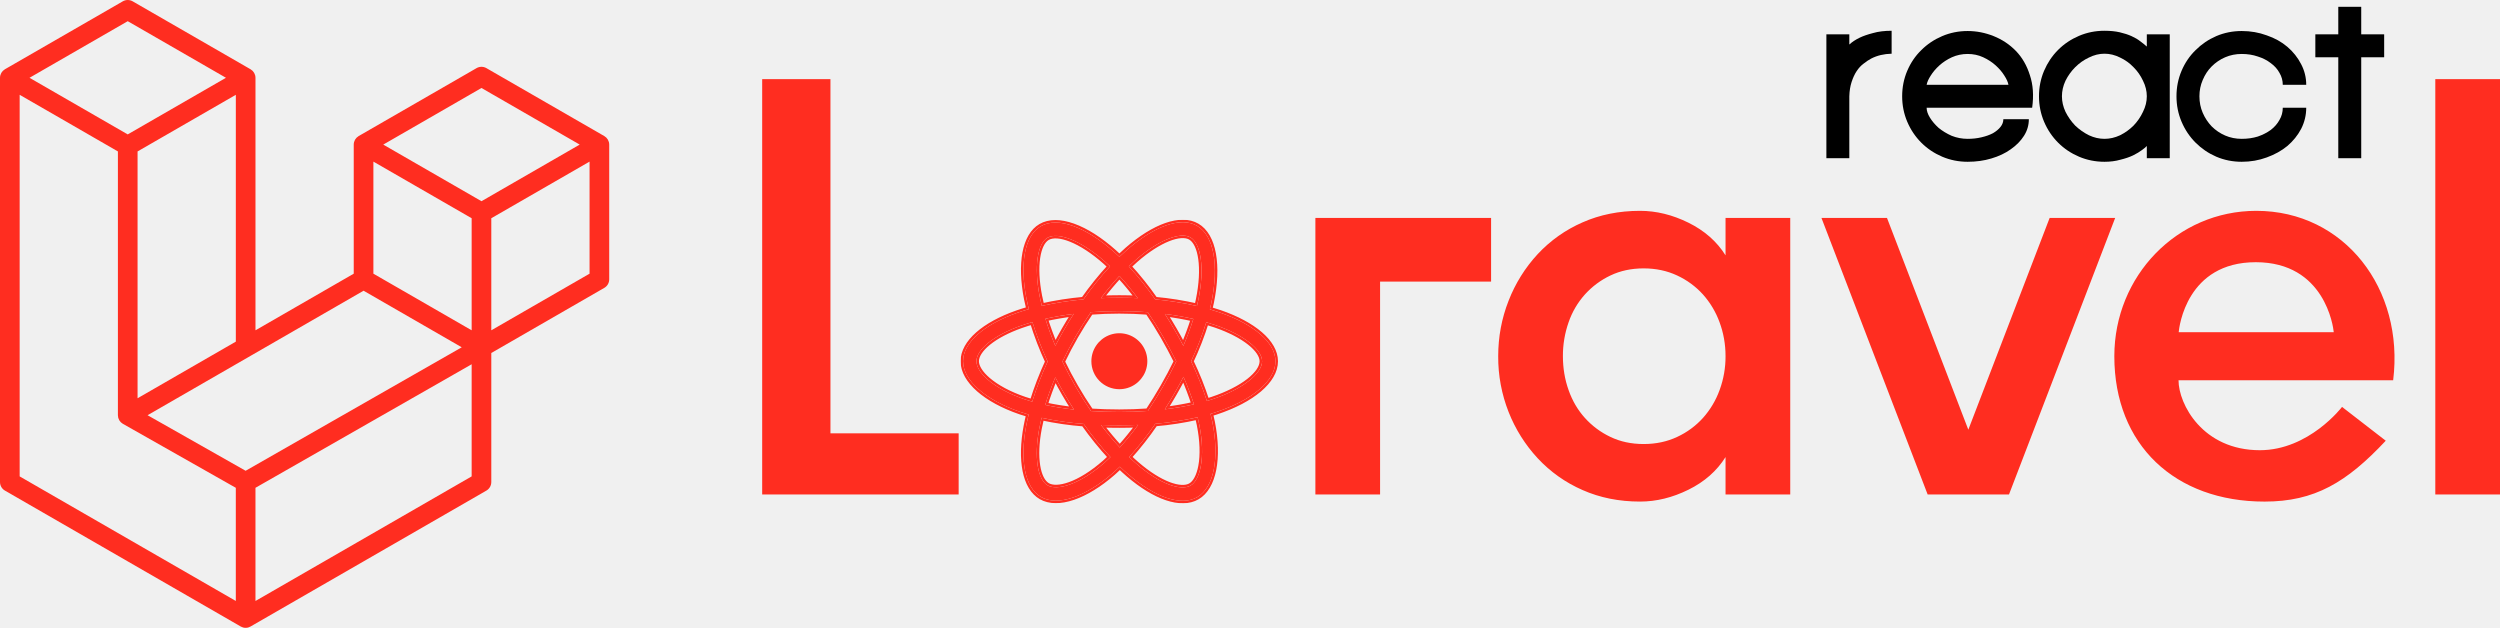
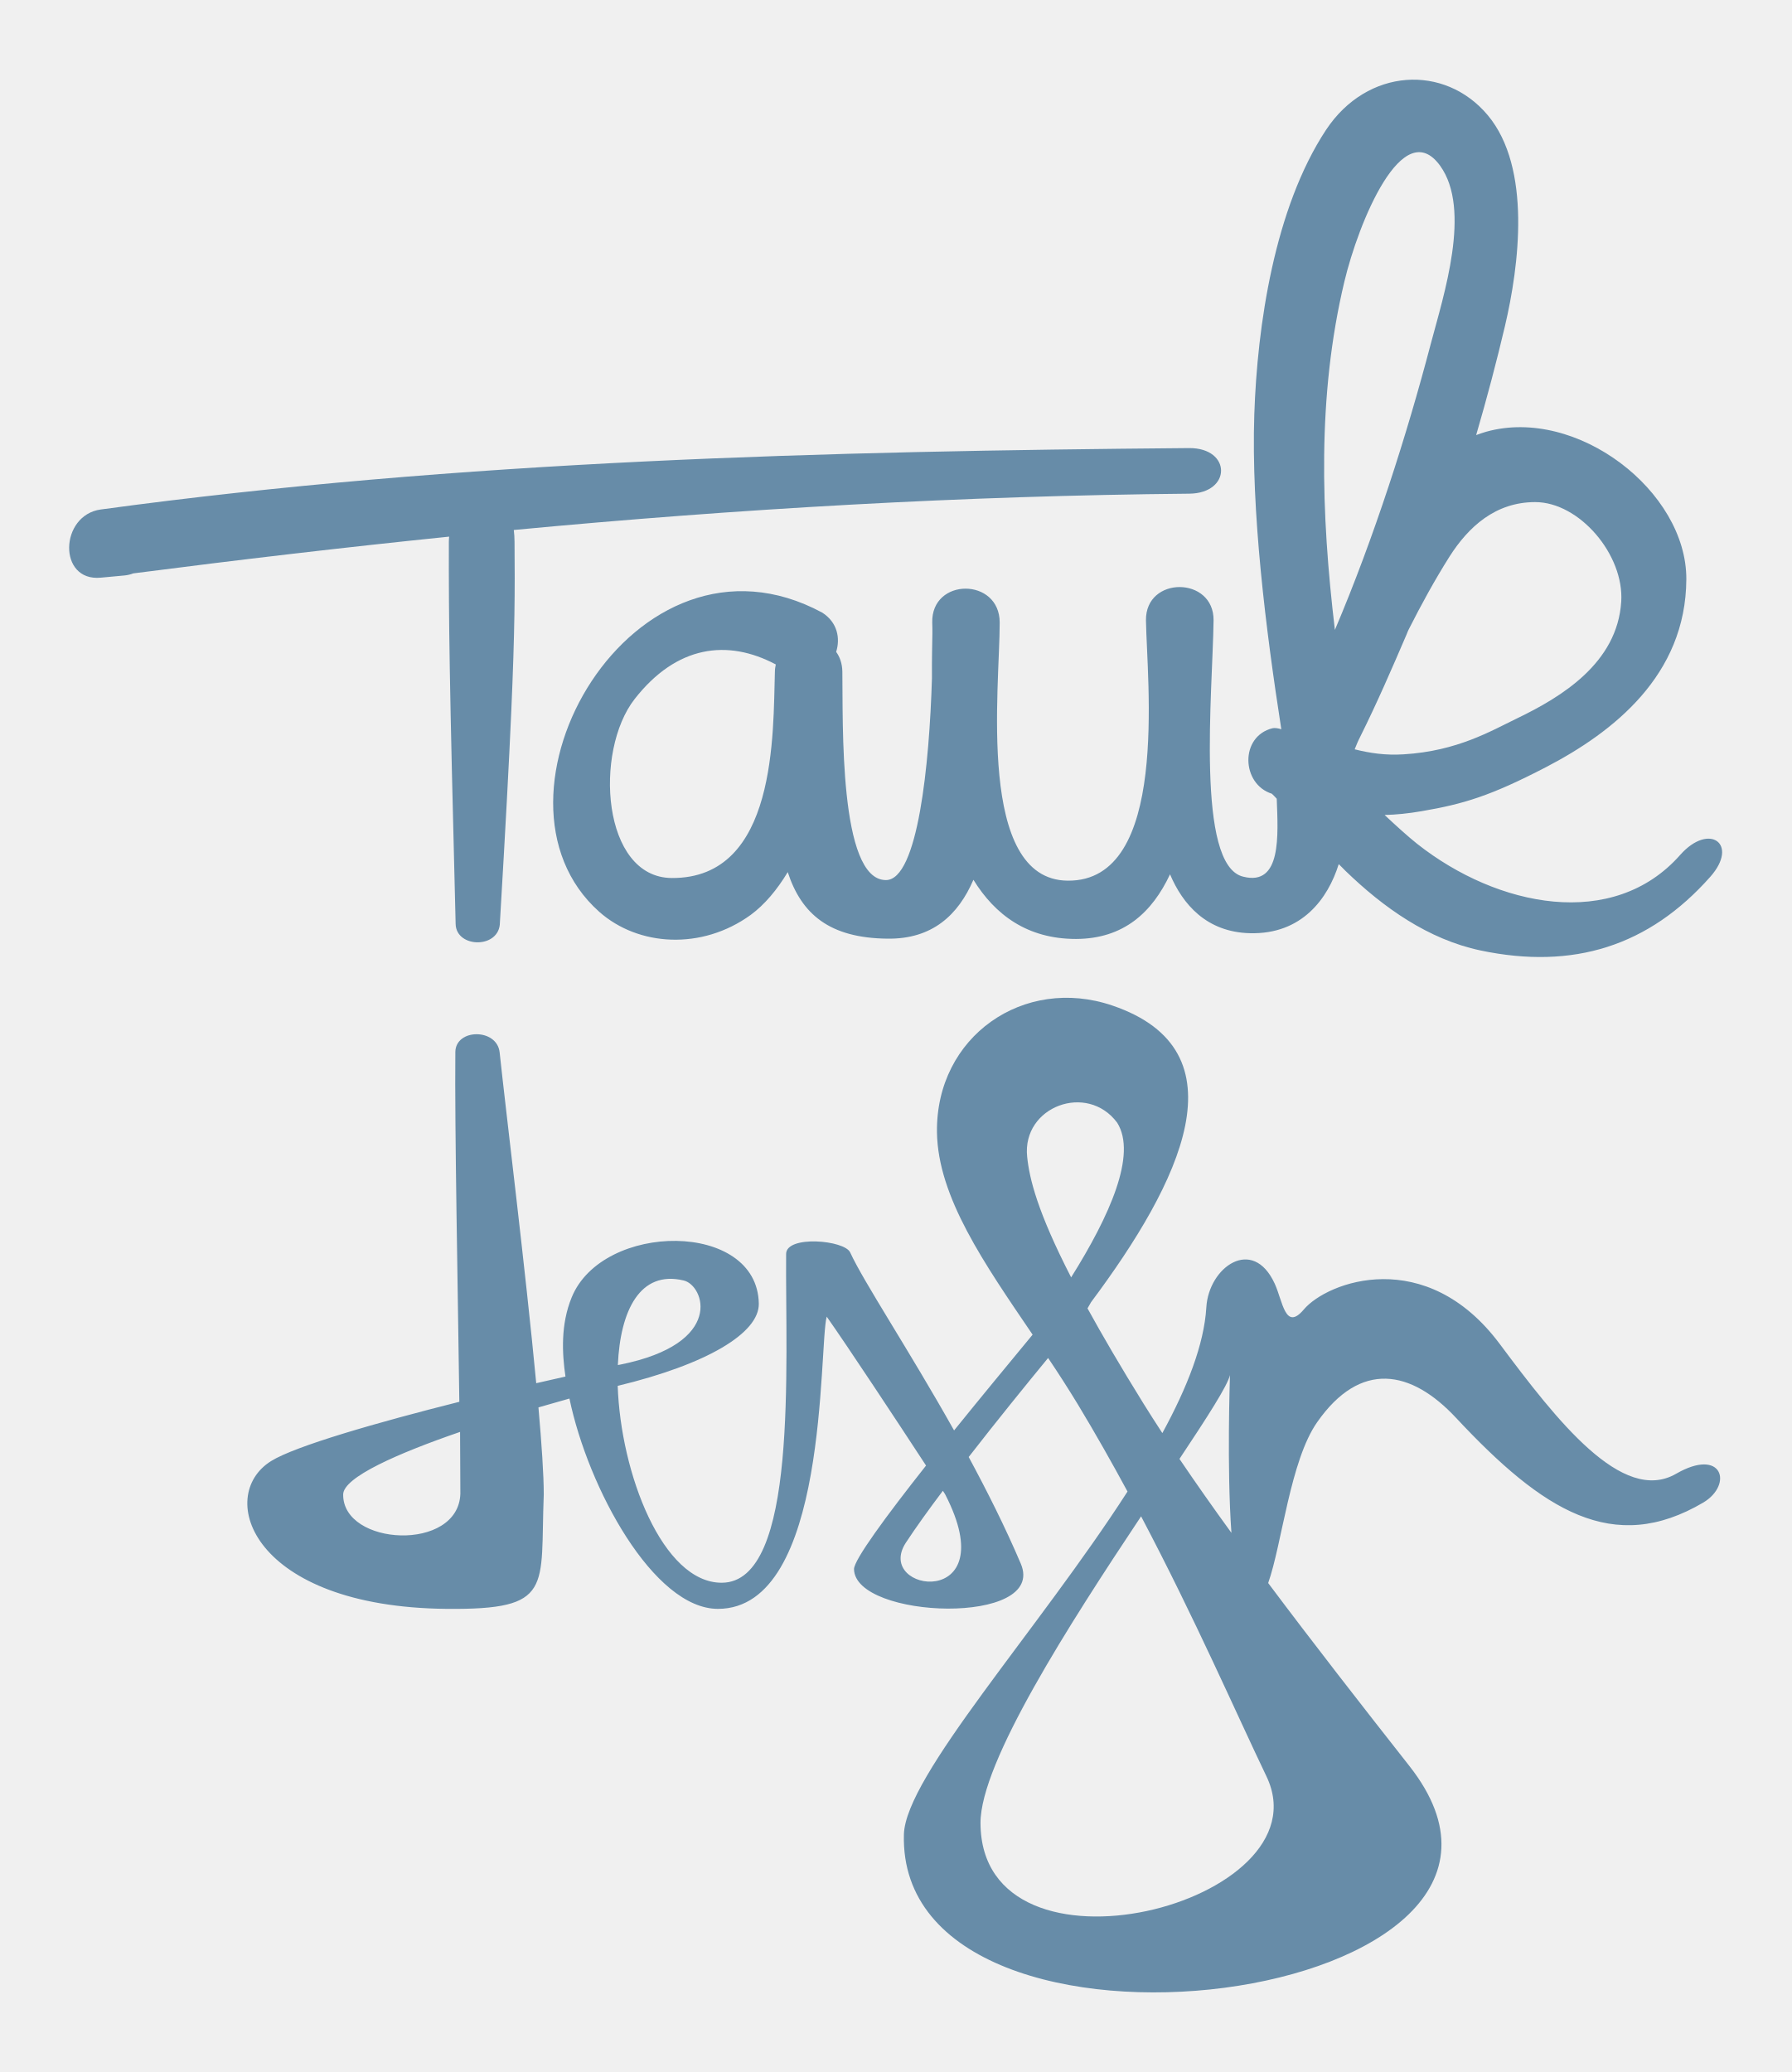
- <svg xmlns="http://www.w3.org/2000/svg" width="1991" height="500" viewBox="0 0 1991 500" fill="none">
-   <mask id="path-1-outside-1_1_7" maskUnits="userSpaceOnUse" x="765" y="175" width="253" height="226" fill="black">
-     <rect fill="white" x="765" y="175" width="253" height="226" />
-     <path d="M971.537 248.894C968.887 247.988 966.217 247.145 963.529 246.365C963.975 244.551 964.386 242.726 964.763 240.892C970.827 211.403 966.862 187.646 953.33 179.825C940.374 172.321 919.125 180.141 897.69 198.84C895.582 200.685 893.518 202.585 891.496 204.541C890.149 203.242 888.767 201.97 887.35 200.727C864.884 180.732 842.365 172.31 828.849 180.157C815.893 187.677 812.042 210.009 817.499 237.958C818.045 240.722 818.658 243.474 819.339 246.214C816.152 247.121 813.073 248.09 810.13 249.117C783.823 258.316 767 272.739 767 287.696C767 303.15 785.056 318.646 812.488 328.042C814.713 328.799 816.959 329.502 819.225 330.152C818.489 333.085 817.838 336.051 817.271 339.05C812.089 366.518 816.131 388.321 829.062 395.795C842.417 403.511 864.822 395.582 886.661 376.458C888.389 374.945 890.116 373.347 891.844 371.664C894.027 373.775 896.273 375.824 898.581 377.811C919.726 396.043 940.607 403.408 953.517 395.914C966.862 388.171 971.2 364.746 965.566 336.246C965.134 334.07 964.637 331.848 964.074 329.582C965.649 329.115 967.192 328.633 968.702 328.136C997.206 318.667 1015.78 303.358 1015.78 287.711C1015.76 272.682 998.403 258.165 971.537 248.894ZM904.681 206.873C923.043 190.854 940.208 184.531 948.033 189.05C956.362 193.865 959.601 213.279 954.367 238.741C954.021 240.399 953.648 242.053 953.247 243.701C942.289 241.208 931.177 239.449 919.985 238.435C913.577 229.204 906.553 220.417 898.959 212.133C900.818 210.33 902.722 208.576 904.671 206.873H904.681ZM840.453 300.476C842.702 304.829 845.053 309.129 847.507 313.376C850.005 317.708 852.608 321.977 855.317 326.182C847.616 325.345 839.963 324.111 832.389 322.487C834.586 315.376 837.292 307.991 840.453 300.476ZM840.453 275.429C837.343 268.074 834.711 260.84 832.55 253.853C839.65 252.262 847.216 250.962 855.104 249.977C852.461 254.102 849.918 258.288 847.475 262.534C845.033 266.781 842.687 271.079 840.437 275.429H840.453ZM846.102 287.955C849.377 281.124 852.905 274.425 856.685 267.857C860.461 261.292 864.481 254.878 868.745 248.614C876.146 248.054 883.733 247.759 891.398 247.759C899.063 247.759 906.697 248.054 914.093 248.619C918.311 254.869 922.307 261.261 926.08 267.795C929.853 274.328 933.427 280.996 936.803 287.799C933.472 294.654 929.906 301.381 926.106 307.981C922.336 314.545 918.363 320.978 914.186 327.281C906.801 327.799 899.156 328.084 891.382 328.084C883.609 328.084 876.109 327.84 868.859 327.369C864.564 321.084 860.511 314.642 856.7 308.043C852.89 301.444 849.352 294.748 846.087 287.955H846.102ZM935.305 313.303C937.81 308.957 940.215 304.553 942.519 300.093C945.678 307.255 948.467 314.576 950.874 322.025C943.21 323.751 935.462 325.074 927.661 325.99C930.293 321.813 932.842 317.584 935.305 313.303ZM942.416 275.434C940.121 271.063 937.736 266.744 935.258 262.477C932.84 258.269 930.319 254.113 927.697 250.008C935.632 251.013 943.245 252.35 950.381 253.983C948.087 261.262 945.428 268.421 942.416 275.434ZM891.502 219.747C896.677 225.401 901.563 231.314 906.143 237.461C896.347 236.994 886.545 236.994 876.736 237.461C881.572 231.066 886.521 225.131 891.502 219.747ZM834.198 189.366C842.521 184.536 860.924 191.439 880.323 208.682C881.561 209.786 882.81 210.941 884.054 212.139C876.422 220.421 869.348 229.201 862.878 238.42C851.711 239.426 840.621 241.157 829.678 243.602C829.046 241.059 828.476 238.499 827.968 235.922C823.278 211.962 826.382 193.901 834.198 189.366ZM822.065 319.89C819.992 319.299 817.945 318.658 815.924 317.967C803.796 313.821 793.779 308.411 786.901 302.518C780.744 297.237 777.624 291.966 777.624 287.696C777.624 278.621 791.13 267.043 813.654 259.191C816.483 258.207 819.337 257.307 822.215 256.491C825.561 267.242 829.612 277.759 834.343 287.976C829.555 298.333 825.454 308.994 822.065 319.89ZM879.659 368.436C870.004 376.894 860.333 382.89 851.808 385.911C844.148 388.622 838.048 388.7 834.363 386.569C826.517 382.035 823.252 364.523 827.704 341.035C828.232 338.271 828.837 335.507 829.518 332.743C840.57 335.124 851.771 336.75 863.044 337.609C869.577 346.876 876.71 355.706 884.396 364.041C882.852 365.559 881.271 367.021 879.659 368.436ZM891.797 356.402C886.76 350.955 881.732 344.927 876.83 338.449C881.594 338.636 886.445 338.729 891.382 338.729C896.451 338.729 901.468 338.62 906.412 338.397C901.849 344.643 896.971 350.652 891.797 356.402ZM956.331 371.219C954.849 379.221 951.869 384.559 948.184 386.694C940.342 391.244 923.577 385.331 905.5 369.736C903.427 367.954 901.354 366.041 899.244 364.036C906.781 355.668 913.747 346.803 920.094 337.501C931.429 336.54 942.685 334.8 953.781 332.292C954.289 334.344 954.738 336.355 955.128 338.325C957.621 350.918 957.979 362.31 956.331 371.219ZM965.349 318.024C963.991 318.475 962.591 318.911 961.171 319.336C957.692 308.535 953.483 297.983 948.572 287.753C953.299 277.659 957.343 267.26 960.679 256.626C963.224 257.367 965.696 258.145 968.075 258.969C991.096 266.908 1005.14 278.663 1005.14 287.696C1005.14 297.335 989.971 309.846 965.349 318.024Z" />
-   </mask>
-   <path d="M971.537 248.894C968.887 247.988 966.217 247.145 963.529 246.365C963.975 244.551 964.386 242.726 964.763 240.892C970.827 211.403 966.862 187.646 953.33 179.825C940.374 172.321 919.125 180.141 897.69 198.84C895.582 200.685 893.518 202.585 891.496 204.541C890.149 203.242 888.767 201.97 887.35 200.727C864.884 180.732 842.365 172.31 828.849 180.157C815.893 187.677 812.042 210.009 817.499 237.958C818.045 240.722 818.658 243.474 819.339 246.214C816.152 247.121 813.073 248.09 810.13 249.117C783.823 258.316 767 272.739 767 287.696C767 303.15 785.056 318.646 812.488 328.042C814.713 328.799 816.959 329.502 819.225 330.152C818.489 333.085 817.838 336.051 817.271 339.05C812.089 366.518 816.131 388.321 829.062 395.795C842.417 403.511 864.822 395.582 886.661 376.458C888.389 374.945 890.116 373.347 891.844 371.664C894.027 373.775 896.273 375.824 898.581 377.811C919.726 396.043 940.607 403.408 953.517 395.914C966.862 388.171 971.2 364.746 965.566 336.246C965.134 334.07 964.637 331.848 964.074 329.582C965.649 329.115 967.192 328.633 968.702 328.136C997.206 318.667 1015.78 303.358 1015.78 287.711C1015.76 272.682 998.403 258.165 971.537 248.894ZM904.681 206.873C923.043 190.854 940.208 184.531 948.033 189.05C956.362 193.865 959.601 213.279 954.367 238.741C954.021 240.399 953.648 242.053 953.247 243.701C942.289 241.208 931.177 239.449 919.985 238.435C913.577 229.204 906.553 220.417 898.959 212.133C900.818 210.33 902.722 208.576 904.671 206.873H904.681ZM840.453 300.476C842.702 304.829 845.053 309.129 847.507 313.376C850.005 317.708 852.608 321.977 855.317 326.182C847.616 325.345 839.963 324.111 832.389 322.487C834.586 315.376 837.292 307.991 840.453 300.476ZM840.453 275.429C837.343 268.074 834.711 260.84 832.55 253.853C839.65 252.262 847.216 250.962 855.104 249.977C852.461 254.102 849.918 258.288 847.475 262.534C845.033 266.781 842.687 271.079 840.437 275.429H840.453ZM846.102 287.955C849.377 281.124 852.905 274.425 856.685 267.857C860.461 261.292 864.481 254.878 868.745 248.614C876.146 248.054 883.733 247.759 891.398 247.759C899.063 247.759 906.697 248.054 914.093 248.619C918.311 254.869 922.307 261.261 926.08 267.795C929.853 274.328 933.427 280.996 936.803 287.799C933.472 294.654 929.906 301.381 926.106 307.981C922.336 314.545 918.363 320.978 914.186 327.281C906.801 327.799 899.156 328.084 891.382 328.084C883.609 328.084 876.109 327.84 868.859 327.369C864.564 321.084 860.511 314.642 856.7 308.043C852.89 301.444 849.352 294.748 846.087 287.955H846.102ZM935.305 313.303C937.81 308.957 940.215 304.553 942.519 300.093C945.678 307.255 948.467 314.576 950.874 322.025C943.21 323.751 935.462 325.074 927.661 325.99C930.293 321.813 932.842 317.584 935.305 313.303ZM942.416 275.434C940.121 271.063 937.736 266.744 935.258 262.477C932.84 258.269 930.319 254.113 927.697 250.008C935.632 251.013 943.245 252.35 950.381 253.983C948.087 261.262 945.428 268.421 942.416 275.434ZM891.502 219.747C896.677 225.401 901.563 231.314 906.143 237.461C896.347 236.994 886.545 236.994 876.736 237.461C881.572 231.066 886.521 225.131 891.502 219.747ZM834.198 189.366C842.521 184.536 860.924 191.439 880.323 208.682C881.561 209.786 882.81 210.941 884.054 212.139C876.422 220.421 869.348 229.201 862.878 238.42C851.711 239.426 840.621 241.157 829.678 243.602C829.046 241.059 828.476 238.499 827.968 235.922C823.278 211.962 826.382 193.901 834.198 189.366ZM822.065 319.89C819.992 319.299 817.945 318.658 815.924 317.967C803.796 313.821 793.779 308.411 786.901 302.518C780.744 297.237 777.624 291.966 777.624 287.696C777.624 278.621 791.13 267.043 813.654 259.191C816.483 258.207 819.337 257.307 822.215 256.491C825.561 267.242 829.612 277.759 834.343 287.976C829.555 298.333 825.454 308.994 822.065 319.89ZM879.659 368.436C870.004 376.894 860.333 382.89 851.808 385.911C844.148 388.622 838.048 388.7 834.363 386.569C826.517 382.035 823.252 364.523 827.704 341.035C828.232 338.271 828.837 335.507 829.518 332.743C840.57 335.124 851.771 336.75 863.044 337.609C869.577 346.876 876.71 355.706 884.396 364.041C882.852 365.559 881.271 367.021 879.659 368.436ZM891.797 356.402C886.76 350.955 881.732 344.927 876.83 338.449C881.594 338.636 886.445 338.729 891.382 338.729C896.451 338.729 901.468 338.62 906.412 338.397C901.849 344.643 896.971 350.652 891.797 356.402ZM956.331 371.219C954.849 379.221 951.869 384.559 948.184 386.694C940.342 391.244 923.577 385.331 905.5 369.736C903.427 367.954 901.354 366.041 899.244 364.036C906.781 355.668 913.747 346.803 920.094 337.501C931.429 336.54 942.685 334.8 953.781 332.292C954.289 334.344 954.738 336.355 955.128 338.325C957.621 350.918 957.979 362.31 956.331 371.219ZM965.349 318.024C963.991 318.475 962.591 318.911 961.171 319.336C957.692 308.535 953.483 297.983 948.572 287.753C953.299 277.659 957.343 267.26 960.679 256.626C963.224 257.367 965.696 258.145 968.075 258.969C991.096 266.908 1005.14 278.663 1005.14 287.696C1005.14 297.335 989.971 309.846 965.349 318.024Z" fill="#FF2D20" />
-   <path d="M971.537 248.894C968.887 247.988 966.217 247.145 963.529 246.365C963.975 244.551 964.386 242.726 964.763 240.892C970.827 211.403 966.862 187.646 953.33 179.825C940.374 172.321 919.125 180.141 897.69 198.84C895.582 200.685 893.518 202.585 891.496 204.541C890.149 203.242 888.767 201.97 887.35 200.727C864.884 180.732 842.365 172.31 828.849 180.157C815.893 187.677 812.042 210.009 817.499 237.958C818.045 240.722 818.658 243.474 819.339 246.214C816.152 247.121 813.073 248.09 810.13 249.117C783.823 258.316 767 272.739 767 287.696C767 303.15 785.056 318.646 812.488 328.042C814.713 328.799 816.959 329.502 819.225 330.152C818.489 333.085 817.838 336.051 817.271 339.05C812.089 366.518 816.131 388.321 829.062 395.795C842.417 403.511 864.822 395.582 886.661 376.458C888.389 374.945 890.116 373.347 891.844 371.664C894.027 373.775 896.273 375.824 898.581 377.811C919.726 396.043 940.607 403.408 953.517 395.914C966.862 388.171 971.2 364.746 965.566 336.246C965.134 334.07 964.637 331.848 964.074 329.582C965.649 329.115 967.192 328.633 968.702 328.136C997.206 318.667 1015.78 303.358 1015.78 287.711C1015.76 272.682 998.403 258.165 971.537 248.894ZM904.681 206.873C923.043 190.854 940.208 184.531 948.033 189.05C956.362 193.865 959.601 213.279 954.367 238.741C954.021 240.399 953.648 242.053 953.247 243.701C942.289 241.208 931.177 239.449 919.985 238.435C913.577 229.204 906.553 220.417 898.959 212.133C900.818 210.33 902.722 208.576 904.671 206.873H904.681ZM840.453 300.476C842.702 304.829 845.053 309.129 847.507 313.376C850.005 317.708 852.608 321.977 855.317 326.182C847.616 325.345 839.963 324.111 832.389 322.487C834.586 315.376 837.292 307.991 840.453 300.476ZM840.453 275.429C837.343 268.074 834.711 260.84 832.55 253.853C839.65 252.262 847.216 250.962 855.104 249.977C852.461 254.102 849.918 258.288 847.475 262.534C845.033 266.781 842.687 271.079 840.437 275.429H840.453ZM846.102 287.955C849.377 281.124 852.905 274.425 856.685 267.857C860.461 261.292 864.481 254.878 868.745 248.614C876.146 248.054 883.733 247.759 891.398 247.759C899.063 247.759 906.697 248.054 914.093 248.619C918.311 254.869 922.307 261.261 926.08 267.795C929.853 274.328 933.427 280.996 936.803 287.799C933.472 294.654 929.906 301.381 926.106 307.981C922.336 314.545 918.363 320.978 914.186 327.281C906.801 327.799 899.156 328.084 891.382 328.084C883.609 328.084 876.109 327.84 868.859 327.369C864.564 321.084 860.511 314.642 856.7 308.043C852.89 301.444 849.352 294.748 846.087 287.955H846.102ZM935.305 313.303C937.81 308.957 940.215 304.553 942.519 300.093C945.678 307.255 948.467 314.576 950.874 322.025C943.21 323.751 935.462 325.074 927.661 325.99C930.293 321.813 932.842 317.584 935.305 313.303ZM942.416 275.434C940.121 271.063 937.736 266.744 935.258 262.477C932.84 258.269 930.319 254.113 927.697 250.008C935.632 251.013 943.245 252.35 950.381 253.983C948.087 261.262 945.428 268.421 942.416 275.434ZM891.502 219.747C896.677 225.401 901.563 231.314 906.143 237.461C896.347 236.994 886.545 236.994 876.736 237.461C881.572 231.066 886.521 225.131 891.502 219.747ZM834.198 189.366C842.521 184.536 860.924 191.439 880.323 208.682C881.561 209.786 882.81 210.941 884.054 212.139C876.422 220.421 869.348 229.201 862.878 238.42C851.711 239.426 840.621 241.157 829.678 243.602C829.046 241.059 828.476 238.499 827.968 235.922C823.278 211.962 826.382 193.901 834.198 189.366ZM822.065 319.89C819.992 319.299 817.945 318.658 815.924 317.967C803.796 313.821 793.779 308.411 786.901 302.518C780.744 297.237 777.624 291.966 777.624 287.696C777.624 278.621 791.13 267.043 813.654 259.191C816.483 258.207 819.337 257.307 822.215 256.491C825.561 267.242 829.612 277.759 834.343 287.976C829.555 298.333 825.454 308.994 822.065 319.89ZM879.659 368.436C870.004 376.894 860.333 382.89 851.808 385.911C844.148 388.622 838.048 388.7 834.363 386.569C826.517 382.035 823.252 364.523 827.704 341.035C828.232 338.271 828.837 335.507 829.518 332.743C840.57 335.124 851.771 336.75 863.044 337.609C869.577 346.876 876.71 355.706 884.396 364.041C882.852 365.559 881.271 367.021 879.659 368.436ZM891.797 356.402C886.76 350.955 881.732 344.927 876.83 338.449C881.594 338.636 886.445 338.729 891.382 338.729C896.451 338.729 901.468 338.62 906.412 338.397C901.849 344.643 896.971 350.652 891.797 356.402ZM956.331 371.219C954.849 379.221 951.869 384.559 948.184 386.694C940.342 391.244 923.577 385.331 905.5 369.736C903.427 367.954 901.354 366.041 899.244 364.036C906.781 355.668 913.747 346.803 920.094 337.501C931.429 336.54 942.685 334.8 953.781 332.292C954.289 334.344 954.738 336.355 955.128 338.325C957.621 350.918 957.979 362.31 956.331 371.219ZM965.349 318.024C963.991 318.475 962.591 318.911 961.171 319.336C957.692 308.535 953.483 297.983 948.572 287.753C953.299 277.659 957.343 267.26 960.679 256.626C963.224 257.367 965.696 258.145 968.075 258.969C991.096 266.908 1005.14 278.663 1005.14 287.696C1005.14 297.335 989.971 309.846 965.349 318.024Z" stroke="#FF2D20" stroke-width="4" mask="url(#path-1-outside-1_1_7)" />
-   <path d="M891.382 309.96C895.793 309.974 900.109 308.679 903.783 306.24C907.457 303.8 910.325 300.324 912.023 296.253C913.721 292.182 914.172 287.699 913.321 283.372C912.469 279.044 910.352 275.066 907.239 271.943C904.125 268.819 900.154 266.689 895.829 265.823C891.504 264.957 887.02 265.394 882.944 267.079C878.867 268.764 875.383 271.62 872.931 275.286C870.479 278.953 869.17 283.264 869.17 287.675C869.164 290.597 869.733 293.492 870.847 296.193C871.96 298.895 873.595 301.351 875.658 303.421C877.72 305.49 880.171 307.133 882.869 308.255C885.567 309.377 888.46 309.957 891.382 309.96Z" fill="#FF2D20" />
-   <path fill-rule="evenodd" clip-rule="evenodd" d="M484.904 113.113C485.084 113.78 485.176 114.467 485.178 115.157V222.481C485.178 223.859 484.815 225.212 484.125 226.404C483.435 227.596 482.443 228.584 481.25 229.27L391.267 281.132V383.926C391.267 386.724 389.782 389.306 387.359 390.715L199.527 498.958C199.097 499.202 198.628 499.359 198.159 499.525C197.984 499.584 197.817 499.691 197.632 499.74C196.319 500.087 194.939 500.087 193.626 499.74C193.411 499.682 193.215 499.564 193.01 499.486C192.58 499.33 192.131 499.193 191.72 498.958L3.928 390.715C2.735 390.029 1.744 389.04 1.054 387.848C0.365 386.656 0.001 385.304 0 383.926L0 61.955C0 61.251 0.098 60.566 0.274 59.901C0.332 59.676 0.469 59.471 0.547 59.246C0.694 58.835 0.831 58.414 1.046 58.033C1.192 57.779 1.407 57.573 1.583 57.338C1.808 57.025 2.013 56.703 2.277 56.429C2.501 56.204 2.795 56.038 3.049 55.842C3.332 55.607 3.586 55.353 3.908 55.167L97.819 1.045C99.008 0.36 100.356 0 101.728 0C103.099 0 104.447 0.36 105.636 1.045L199.537 55.167H199.557C199.869 55.363 200.133 55.607 200.417 55.832C200.671 56.028 200.954 56.204 201.179 56.419C201.452 56.703 201.648 57.025 201.882 57.338C202.048 57.573 202.273 57.779 202.41 58.033C202.635 58.424 202.762 58.835 202.918 59.246C202.996 59.471 203.133 59.676 203.192 59.911C203.371 60.578 203.463 61.265 203.465 61.955V263.055L281.713 217.952V115.148C281.713 114.463 281.81 113.768 281.986 113.113C282.055 112.878 282.182 112.673 282.26 112.448C282.416 112.037 282.553 111.617 282.768 111.235C282.915 110.981 283.13 110.775 283.296 110.541C283.53 110.228 283.726 109.905 283.999 109.631C284.224 109.406 284.507 109.24 284.761 109.044C285.054 108.809 285.309 108.555 285.621 108.369L379.542 54.248C380.73 53.562 382.078 53.201 383.45 53.201C384.822 53.201 386.17 53.562 387.359 54.248L481.26 108.369C481.592 108.565 481.846 108.809 482.139 109.034C482.383 109.23 482.667 109.406 482.891 109.621C483.165 109.905 483.36 110.228 483.595 110.541C483.771 110.775 483.986 110.981 484.123 111.235C484.347 111.617 484.474 112.037 484.631 112.448C484.719 112.673 484.846 112.878 484.904 113.113ZM469.524 217.952V128.705L436.664 147.642L391.267 173.808V263.055L469.534 217.952H469.524ZM375.623 379.397V290.091L330.969 315.621L203.455 388.475V478.622L375.623 379.397ZM15.653 75.503V379.397L187.802 478.612V388.485L97.868 337.532L97.839 337.513L97.8 337.493C97.497 337.317 97.243 337.063 96.959 336.847C96.715 336.652 96.432 336.495 96.217 336.28L96.197 336.251C95.943 336.006 95.767 335.703 95.552 335.429C95.357 335.165 95.122 334.94 94.966 334.666L94.956 334.637C94.78 334.343 94.673 333.991 94.546 333.659C94.419 333.365 94.253 333.091 94.175 332.778C94.077 332.407 94.057 332.006 94.018 331.624C93.979 331.331 93.901 331.037 93.901 330.744V120.606L48.514 94.43L15.653 75.503ZM101.737 16.872L23.5 61.955L101.718 107.039L179.946 61.946L101.718 16.872H101.737ZM142.425 298.23L187.812 272.074V75.503L154.951 94.44L109.554 120.606V317.177L142.425 298.23ZM383.45 70.074L305.222 115.157L383.45 160.241L461.668 115.148L383.45 70.074ZM375.623 173.808L330.227 147.642L297.366 128.705V217.952L342.753 244.108L375.623 263.055V173.808ZM195.619 374.927L310.362 309.351L367.719 276.583L289.549 231.529L199.547 283.401L117.518 330.675L195.619 374.927Z" fill="#FF2D20" />
-   <path fill-rule="evenodd" clip-rule="evenodd" d="M661.371 63V345.115H763.474V393.787H607V63H661.371ZM1047.57 393.787V173.576H1187.5V224.268H1099.09V393.811H1047.57V393.787ZM1374.22 203.347V173.576H1425.75V393.799H1374.22V364.016C1367.29 375.045 1357.45 383.712 1344.68 390.004C1331.92 396.308 1319.08 399.454 1306.15 399.454C1289.45 399.454 1274.17 396.394 1260.3 390.249C1246.79 384.36 1234.64 375.751 1224.61 364.958C1214.66 354.224 1206.81 341.728 1201.45 328.112C1195.88 313.965 1193.07 298.88 1193.17 283.675C1193.17 268.251 1195.93 253.513 1201.45 239.484C1206.77 225.777 1214.62 213.193 1224.6 202.393C1234.64 191.605 1246.79 183 1260.3 177.114C1274.17 170.969 1289.45 167.909 1306.15 167.909C1319.07 167.909 1331.92 171.055 1344.68 177.359C1357.45 183.663 1367.29 192.318 1374.22 203.347ZM1369.5 310.619C1372.67 301.995 1374.27 292.875 1374.22 283.688C1374.22 274.225 1372.63 265.252 1369.5 256.757C1366.54 248.576 1362.06 241.035 1356.27 234.538C1350.5 228.166 1343.5 223.021 1335.7 219.408C1327.67 215.638 1318.75 213.74 1308.99 213.74C1299.22 213.74 1290.39 215.638 1282.52 219.408C1274.81 223.064 1267.9 228.206 1262.19 234.538C1256.42 241.001 1252 248.551 1249.2 256.744C1246.17 265.399 1244.65 274.508 1244.7 283.675C1244.7 293.126 1246.18 302.111 1249.2 310.606C1252.18 319.126 1256.52 326.52 1262.19 332.824C1267.9 339.159 1274.81 344.302 1282.52 347.955C1290.39 351.737 1299.22 353.623 1308.99 353.623C1318.75 353.623 1327.67 351.737 1335.7 347.955C1343.51 344.346 1350.5 339.2 1356.27 332.824C1362.06 326.332 1366.54 318.795 1369.5 310.619ZM1632.33 173.576H1684.52L1599.96 393.799H1535.18L1450.61 173.576H1502.8L1567.57 342.214L1632.33 173.576ZM1796.91 167.909C1867.06 167.909 1914.91 230.07 1905.92 302.821H1734.98C1734.98 321.819 1754.17 358.544 1799.74 358.544C1838.92 358.544 1865.19 324.084 1865.2 324.06L1900.01 350.991C1868.89 384.202 1843.4 399.467 1803.49 399.467C1732.19 399.467 1683.85 354.369 1683.85 283.688C1683.85 219.751 1733.82 167.909 1796.91 167.909ZM1735.11 264.542H1858.6C1858.22 260.307 1851.52 208.819 1796.49 208.819C1741.45 208.819 1735.51 260.307 1735.11 264.542ZM1939.47 393.787V63H1991V393.787H1939.47Z" fill="#FF2D20" />
-   <path d="M1472.8 35.462C1474.96 33.432 1477.74 31.605 1481.12 29.981C1483.96 28.628 1487.48 27.41 1491.68 26.327C1495.87 25.109 1500.81 24.5 1506.49 24.5V42.77C1500.4 42.905 1494.99 44.191 1490.25 46.627C1488.22 47.71 1486.19 49.063 1484.16 50.687C1482.13 52.176 1480.31 54.138 1478.68 56.574C1477.06 59.01 1475.71 61.92 1474.62 65.303C1473.54 68.551 1472.93 72.34 1472.8 76.671V126H1454.53V27.342H1472.8V35.462Z" fill="black" />
-   <path d="M1615.77 94.941C1615.77 99.678 1614.49 104.076 1611.91 108.136C1609.34 112.196 1605.82 115.782 1601.36 118.895C1597.03 122.008 1591.89 124.444 1585.93 126.203C1580.11 127.962 1573.82 128.842 1567.05 128.842C1559.88 128.842 1553.11 127.489 1546.75 124.782C1540.39 122.075 1534.84 118.354 1530.11 113.617C1525.37 108.88 1521.65 103.332 1518.94 96.971C1516.23 90.61 1514.88 83.844 1514.88 76.671C1514.88 69.498 1516.23 62.732 1518.94 56.371C1521.65 50.01 1525.37 44.529 1530.11 39.928C1534.84 35.191 1540.39 31.47 1546.75 28.763C1553.11 26.056 1559.88 24.703 1567.05 24.703C1574.09 24.703 1580.99 26.056 1587.76 28.763C1594.52 31.47 1600.41 35.394 1605.42 40.537C1610.43 45.68 1614.15 52.108 1616.58 59.822C1619.15 67.401 1619.76 76.062 1618.41 85.806H1534.37C1534.37 88.242 1535.25 90.881 1537.01 93.723C1538.77 96.565 1541.07 99.272 1543.91 101.843C1546.89 104.279 1550.34 106.377 1554.26 108.136C1558.32 109.76 1562.59 110.572 1567.05 110.572C1570.98 110.572 1574.63 110.166 1578.01 109.354C1581.53 108.542 1584.58 107.459 1587.15 106.106C1589.72 104.617 1591.75 102.926 1593.24 101.031C1594.73 99.136 1595.47 97.106 1595.47 94.941H1615.77ZM1599.53 67.536C1599.13 65.371 1598.04 62.935 1596.28 60.228C1594.52 57.386 1592.22 54.679 1589.38 52.108C1586.54 49.537 1583.22 47.371 1579.43 45.612C1575.65 43.853 1571.52 42.973 1567.05 42.973C1562.59 42.973 1558.39 43.853 1554.47 45.612C1550.68 47.371 1547.36 49.537 1544.52 52.108C1541.68 54.679 1539.38 57.386 1537.62 60.228C1535.86 62.935 1534.77 65.371 1534.37 67.536H1599.53Z" fill="black" />
-   <path d="M1709.72 126V116.256C1709.04 117.068 1707.76 118.151 1705.86 119.504C1704.1 120.857 1701.74 122.278 1698.76 123.767C1695.92 125.12 1692.53 126.271 1688.61 127.218C1684.82 128.301 1680.62 128.842 1676.02 128.842C1668.85 128.842 1662.08 127.489 1655.72 124.782C1649.36 122.075 1643.81 118.354 1639.08 113.617C1634.34 108.88 1630.62 103.332 1627.91 96.971C1625.21 90.61 1623.85 83.844 1623.85 76.671C1623.85 69.498 1625.21 62.732 1627.91 56.371C1630.62 50.01 1634.34 44.462 1639.08 39.725C1643.81 34.988 1649.36 31.267 1655.72 28.56C1662.08 25.853 1668.85 24.5 1676.02 24.5C1680.62 24.5 1684.68 24.906 1688.2 25.718C1691.72 26.53 1694.83 27.545 1697.54 28.763C1700.25 29.981 1702.55 31.334 1704.44 32.823C1706.47 34.312 1708.23 35.733 1709.72 37.086V27.342H1727.99V126H1709.72ZM1642.12 76.671C1642.12 80.866 1643.07 84.994 1644.96 89.054C1646.99 93.114 1649.57 96.768 1652.68 100.016C1655.93 103.129 1659.58 105.7 1663.64 107.73C1667.7 109.625 1671.83 110.572 1676.02 110.572C1680.22 110.572 1684.35 109.625 1688.41 107.73C1692.47 105.7 1696.05 103.129 1699.16 100.016C1702.28 96.768 1704.78 93.114 1706.68 89.054C1708.71 84.994 1709.72 80.866 1709.72 76.671C1709.72 72.476 1708.71 68.348 1706.68 64.288C1704.78 60.228 1702.28 56.642 1699.16 53.529C1696.05 50.281 1692.47 47.71 1688.41 45.815C1684.35 43.785 1680.22 42.77 1676.02 42.77C1671.83 42.77 1667.7 43.785 1663.64 45.815C1659.58 47.71 1655.93 50.281 1652.68 53.529C1649.57 56.642 1646.99 60.228 1644.96 64.288C1643.07 68.348 1642.12 72.476 1642.12 76.671Z" fill="black" />
-   <path d="M1836.68 85.806C1836.68 91.761 1835.32 97.377 1832.62 102.655C1829.91 107.798 1826.25 112.331 1821.65 116.256C1817.05 120.045 1811.57 123.09 1805.21 125.391C1798.98 127.692 1792.35 128.842 1785.32 128.842C1778.14 128.842 1771.38 127.489 1765.02 124.782C1758.79 122.075 1753.31 118.354 1748.57 113.617C1743.84 108.88 1740.11 103.332 1737.41 96.971C1734.7 90.61 1733.35 83.844 1733.35 76.671C1733.35 69.498 1734.7 62.732 1737.41 56.371C1740.11 50.01 1743.84 44.529 1748.57 39.928C1753.31 35.191 1758.79 31.47 1765.02 28.763C1771.38 26.056 1778.14 24.703 1785.32 24.703C1792.35 24.703 1798.98 25.853 1805.21 28.154C1811.57 30.319 1817.05 33.364 1821.65 37.289C1826.25 41.214 1829.91 45.815 1832.62 51.093C1835.32 56.236 1836.68 61.717 1836.68 67.536H1818C1818 64.153 1817.12 60.972 1815.36 57.995C1813.74 55.018 1811.44 52.446 1808.46 50.281C1805.48 47.98 1802.03 46.221 1798.11 45.003C1794.18 43.65 1789.92 42.973 1785.32 42.973C1780.58 42.973 1776.18 43.853 1772.12 45.612C1768.06 47.371 1764.47 49.807 1761.36 52.92C1758.38 55.897 1756.02 59.484 1754.26 63.679C1752.5 67.739 1751.62 72.07 1751.62 76.671C1751.62 81.408 1752.5 85.806 1754.26 89.866C1756.02 93.926 1758.38 97.512 1761.36 100.625C1764.47 103.738 1768.06 106.174 1772.12 107.933C1776.18 109.692 1780.58 110.572 1785.32 110.572C1789.92 110.572 1794.18 109.963 1798.11 108.745C1802.03 107.392 1805.48 105.632 1808.46 103.467C1811.44 101.166 1813.74 98.527 1815.36 95.55C1817.12 92.573 1818 89.325 1818 85.806H1836.68Z" fill="black" />
-   <path d="M1862.21 126V45.612H1843.94V27.342H1862.21V5.418H1880.48V27.342H1898.75V45.612H1880.48V126H1862.21Z" fill="black" />
+ <svg xmlns="http://www.w3.org/2000/svg" version="1.1" baseProfile="basic" id="Layer_1" x="0px" y="0px" viewBox="0 0 121.36 140.39" xml:space="preserve">
+   <style type="text/css">
+ 	.st0{fill:#678CA8;}
+ </style>
+   <g>
+     <path class="st0" d="M82.22,42.03c0.03-2.99-4.62-3.02-4.58,0c0.06,4.11,1.62,17.72-5.31,17.64c-6.2-0.06-4.59-13.12-4.6-17.49   c0-3.06-4.64-3.06-4.57,0c0.01,0.23,0.01,0.48,0.01,0.73c-0.01,0.68-0.04,1.74-0.03,3.05c-0.17,5.78-0.95,13.68-3.12,13.67   c-3.2,0-2.9-10.73-2.95-14.13c-0.01-0.54-0.17-0.99-0.42-1.33c0.29-0.92,0.09-2-0.94-2.66c-12.78-6.89-23.85,12.5-15.11,20.27   c2.65,2.35,6.95,2.61,10.26,0.21c0.94-0.69,1.78-1.69,2.51-2.9c0.93,2.85,2.83,4.47,6.76,4.51c3.03,0.04,4.79-1.6,5.82-3.99   c1.46,2.37,3.65,4.01,6.95,4.01c3.23-0.01,5.16-1.8,6.37-4.38c0.86,2.03,2.47,3.92,5.42,3.99c3.51,0.09,5.28-2.34,6.01-4.68   c0.15,0.14,0.29,0.29,0.44,0.44c2.58,2.5,5.62,4.66,9.17,5.41c6.28,1.32,11.4-0.29,15.57-5c1.96-2.22-0.08-3.7-2.05-1.47   c-4.53,5.13-12.37,3.54-17.81-0.75c-0.64-0.51-1.4-1.2-2.21-1.96c0.78-0.02,1.6-0.1,2.52-0.26c2.8-0.48,4.64-1.02,8.41-2.98   c4.54-2.36,9.48-6.21,9.51-12.73c0.03-5.97-7.42-11.71-13.55-10c-0.23,0.07-0.46,0.14-0.69,0.23c0.74-2.53,1.4-5.04,1.95-7.38   c0.96-4.08,1.82-10.72-1.16-14.29c-2.92-3.49-8.17-3.22-10.96,0.99c-3.5,5.31-4.66,13.28-4.86,19.27   c-0.22,6.62,0.78,14.58,1.83,21.34c-0.22-0.07-0.43-0.1-0.59-0.07c-2.24,0.55-2.12,3.79-0.05,4.44c0.02,0.02,0.03,0.03,0.05,0.05   c0.1,0.09,0.19,0.19,0.28,0.29c0.09,2.47,0.34,5.94-2.27,5.28C80.99,58.64,82.16,46.84,82.22,42.03z M45.51,59.49   c-4.73-0.03-5.28-8.59-2.51-12.13c2.84-3.63,6.28-4.08,9.56-2.34c-0.03,0.16-0.06,0.32-0.06,0.49   C52.37,49.62,52.67,59.54,45.51,59.49z M98.2,37.72c1.29-2.03,3.12-3.7,5.81-3.7c3,0,6.03,3.57,5.83,6.74   c-0.26,4.17-4.06,6.47-7.05,7.91c-1.75,0.84-4.04,2.22-7.69,2.44c-1.22,0.08-2.29-0.08-3.32-0.34c0.11-0.28,0.23-0.57,0.38-0.86   c1.13-2.27,2.14-4.6,3.14-6.93c0.04-0.1,0.08-0.21,0.13-0.31C96.29,40.97,97.19,39.32,98.2,37.72z M91.08,19.09   c0.96-4.03,3.96-11.36,6.49-7.86c2.14,2.97,0.24,8.77-0.64,12.09c-1.61,6.13-3.83,13.1-6.49,19.36   C89.5,34.79,89.23,26.85,91.08,19.09z" />
+     <path class="st0" d="M113.55,99.86c-3.64,2.09-8.07-3.61-11.95-8.81c-4.99-6.68-11.66-4.23-13.27-2.32   c-1.26,1.49-1.42-0.57-1.97-1.76c-1.49-3.24-4.47-1.11-4.63,1.61c-0.15,2.51-1.3,5.44-2.98,8.52c-0.45-0.69-0.88-1.36-1.29-2.02   c-1.55-2.5-2.78-4.61-3.78-6.43c0.09-0.15,0.17-0.29,0.24-0.42c6.07-8.13,10.45-17.04,1.44-20.1c-5.99-2.04-11.96,2.09-11.88,8.58   c0.06,4.4,3.22,8.92,6.48,13.72c-0.01,0.02-0.02,0.03-0.04,0.05c-1.52,1.84-3.43,4.15-5.28,6.44c-3.09-5.5-6.13-10.07-7.04-12.06   c-0.38-0.84-4.33-1.18-4.34,0.1c-0.06,7.53,0.84,22.27-4.36,22.28c-4.01,0.01-6.85-7.41-7.05-13.34c6.06-1.46,9.59-3.58,9.56-5.57   c-0.09-5.64-10.59-5.56-12.68-0.42c-0.75,1.83-0.65,3.78-0.42,5.36c-0.63,0.14-1.29,0.29-1.98,0.45   c-0.73-7.71-2.03-18.19-2.48-22.42c-0.18-1.64-2.98-1.62-3-0.02c-0.05,5.17,0.17,16.04,0.27,23.7c-5.57,1.4-11.13,3-12.76,4.02   c-3.78,2.37-1.29,9.88,11.89,10.01c7.3,0.07,6.34-1.39,6.59-7.75c0-1.32-0.14-3.41-0.36-5.9c0.73-0.21,1.44-0.41,2.1-0.6   c1.27,6.09,5.71,14.25,10.06,14.25c7.52,0,6.82-17.76,7.37-19.8c1.35,1.91,4.83,7.18,6.73,10.09c-2.71,3.43-4.89,6.4-4.88,7.02   c0.06,3.39,13.1,3.86,11.3-0.37c-1.05-2.47-2.28-4.91-3.53-7.23c1.91-2.46,3.9-4.91,5.38-6.71c0.7,1.04,1.38,2.1,2.03,3.17   c1.19,1.97,2.3,3.94,3.35,5.88c-6.04,9.39-15.04,19.27-15.15,23.23c-0.48,17.69,46.98,11.57,34.25-4.63   c-3.24-4.12-6.53-8.34-9.57-12.4c0.94-2.66,1.49-8.29,3.32-10.9c2.93-4.19,6.36-3.57,9.42-0.28c5.86,6.27,10.63,9.33,16.75,5.72   C117.43,100.58,116.7,98.04,113.55,99.86z M31.19,101.21c-0.13,3.96-7.97,3.55-7.94,0.05c0.01-1.17,3.71-2.79,7.92-4.24   C31.18,98.69,31.19,100.13,31.19,101.21z M46.32,86.76c1.39,0.32,2.83,4.27-4.3,5.7c-0.05,0.01-0.11,0.02-0.16,0.03   C42.02,88.8,43.36,86.05,46.32,86.76z M69.59,78.37c-0.35-3.4,4.07-5.04,6.1-2.3c1.35,2.15-0.5,6.3-3.12,10.48   C70.29,82.11,69.74,79.86,69.59,78.37z M64.05,101.28c4.05,7.88-4.88,6.64-2.68,3.25c0.69-1.05,1.56-2.26,2.51-3.52   C63.99,101.17,64.05,101.27,64.05,101.28z M66.43,123.52c-0.01-4.11,6.02-13.48,10.88-20.78c3.66,6.94,6.45,13.36,8.49,17.61   C89.96,129.01,66.46,134.99,66.43,123.52z M79.91,98.85c1.89-2.84,3.26-4.97,3.42-5.68c0,0.26-0.22,6.23,0.1,10.69   C82.18,102.14,81,100.46,79.91,98.85z" />
+     <path class="st0" d="M30.43,36.36c-0.01,0.12-0.02,0.23-0.02,0.36c-0.01,5.44,0.03,9.01,0.46,25.89c0.04,1.65,3,1.69,3-0.12   c0.38-6.4,0.62-10.89,0.77-14.3c0.24-5.46,0.25-8.15,0.22-11.47c0-0.29-0.02-0.55-0.05-0.81c15.22-1.44,30.49-2.32,45.75-2.46   c2.89-0.02,2.89-3.11,0-3.09c-24.63,0.21-49.29,0.83-73.73,4.16c-2.79,0.38-2.93,4.9,0,4.62c0.54-0.05,1.08-0.1,1.61-0.15   c0.21-0.02,0.41-0.07,0.59-0.14C16.15,37.93,23.29,37.09,30.43,36.36z" />
+   </g>
</svg>
